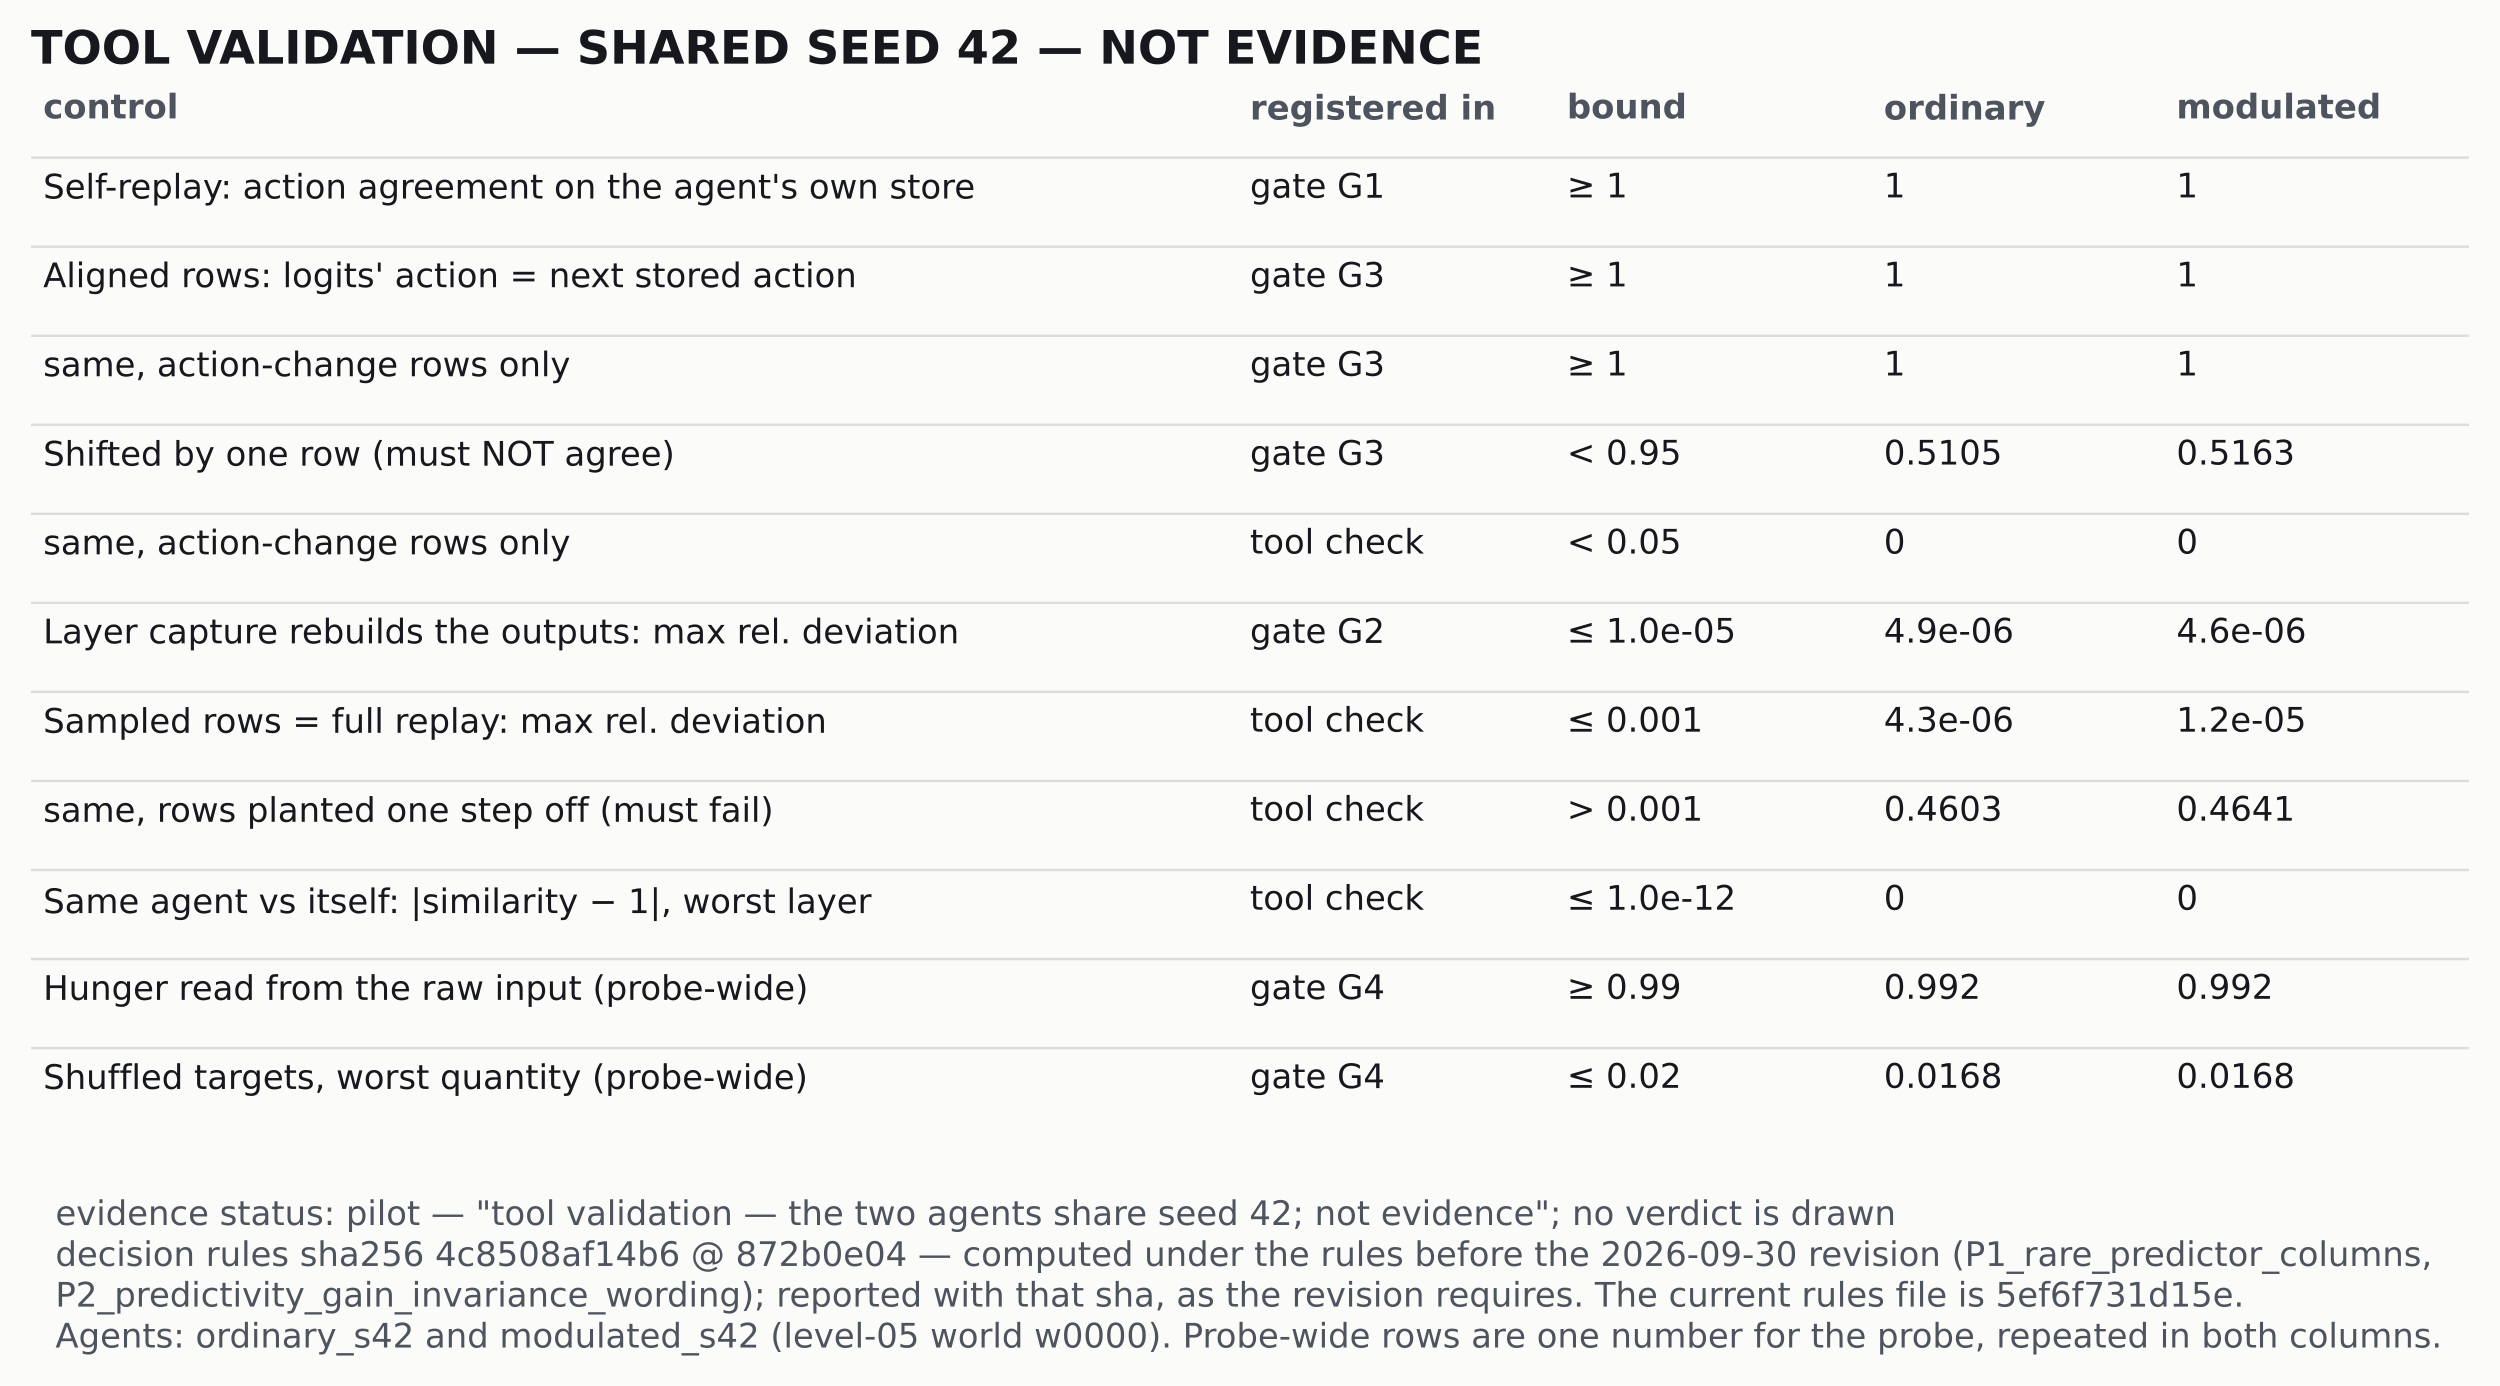
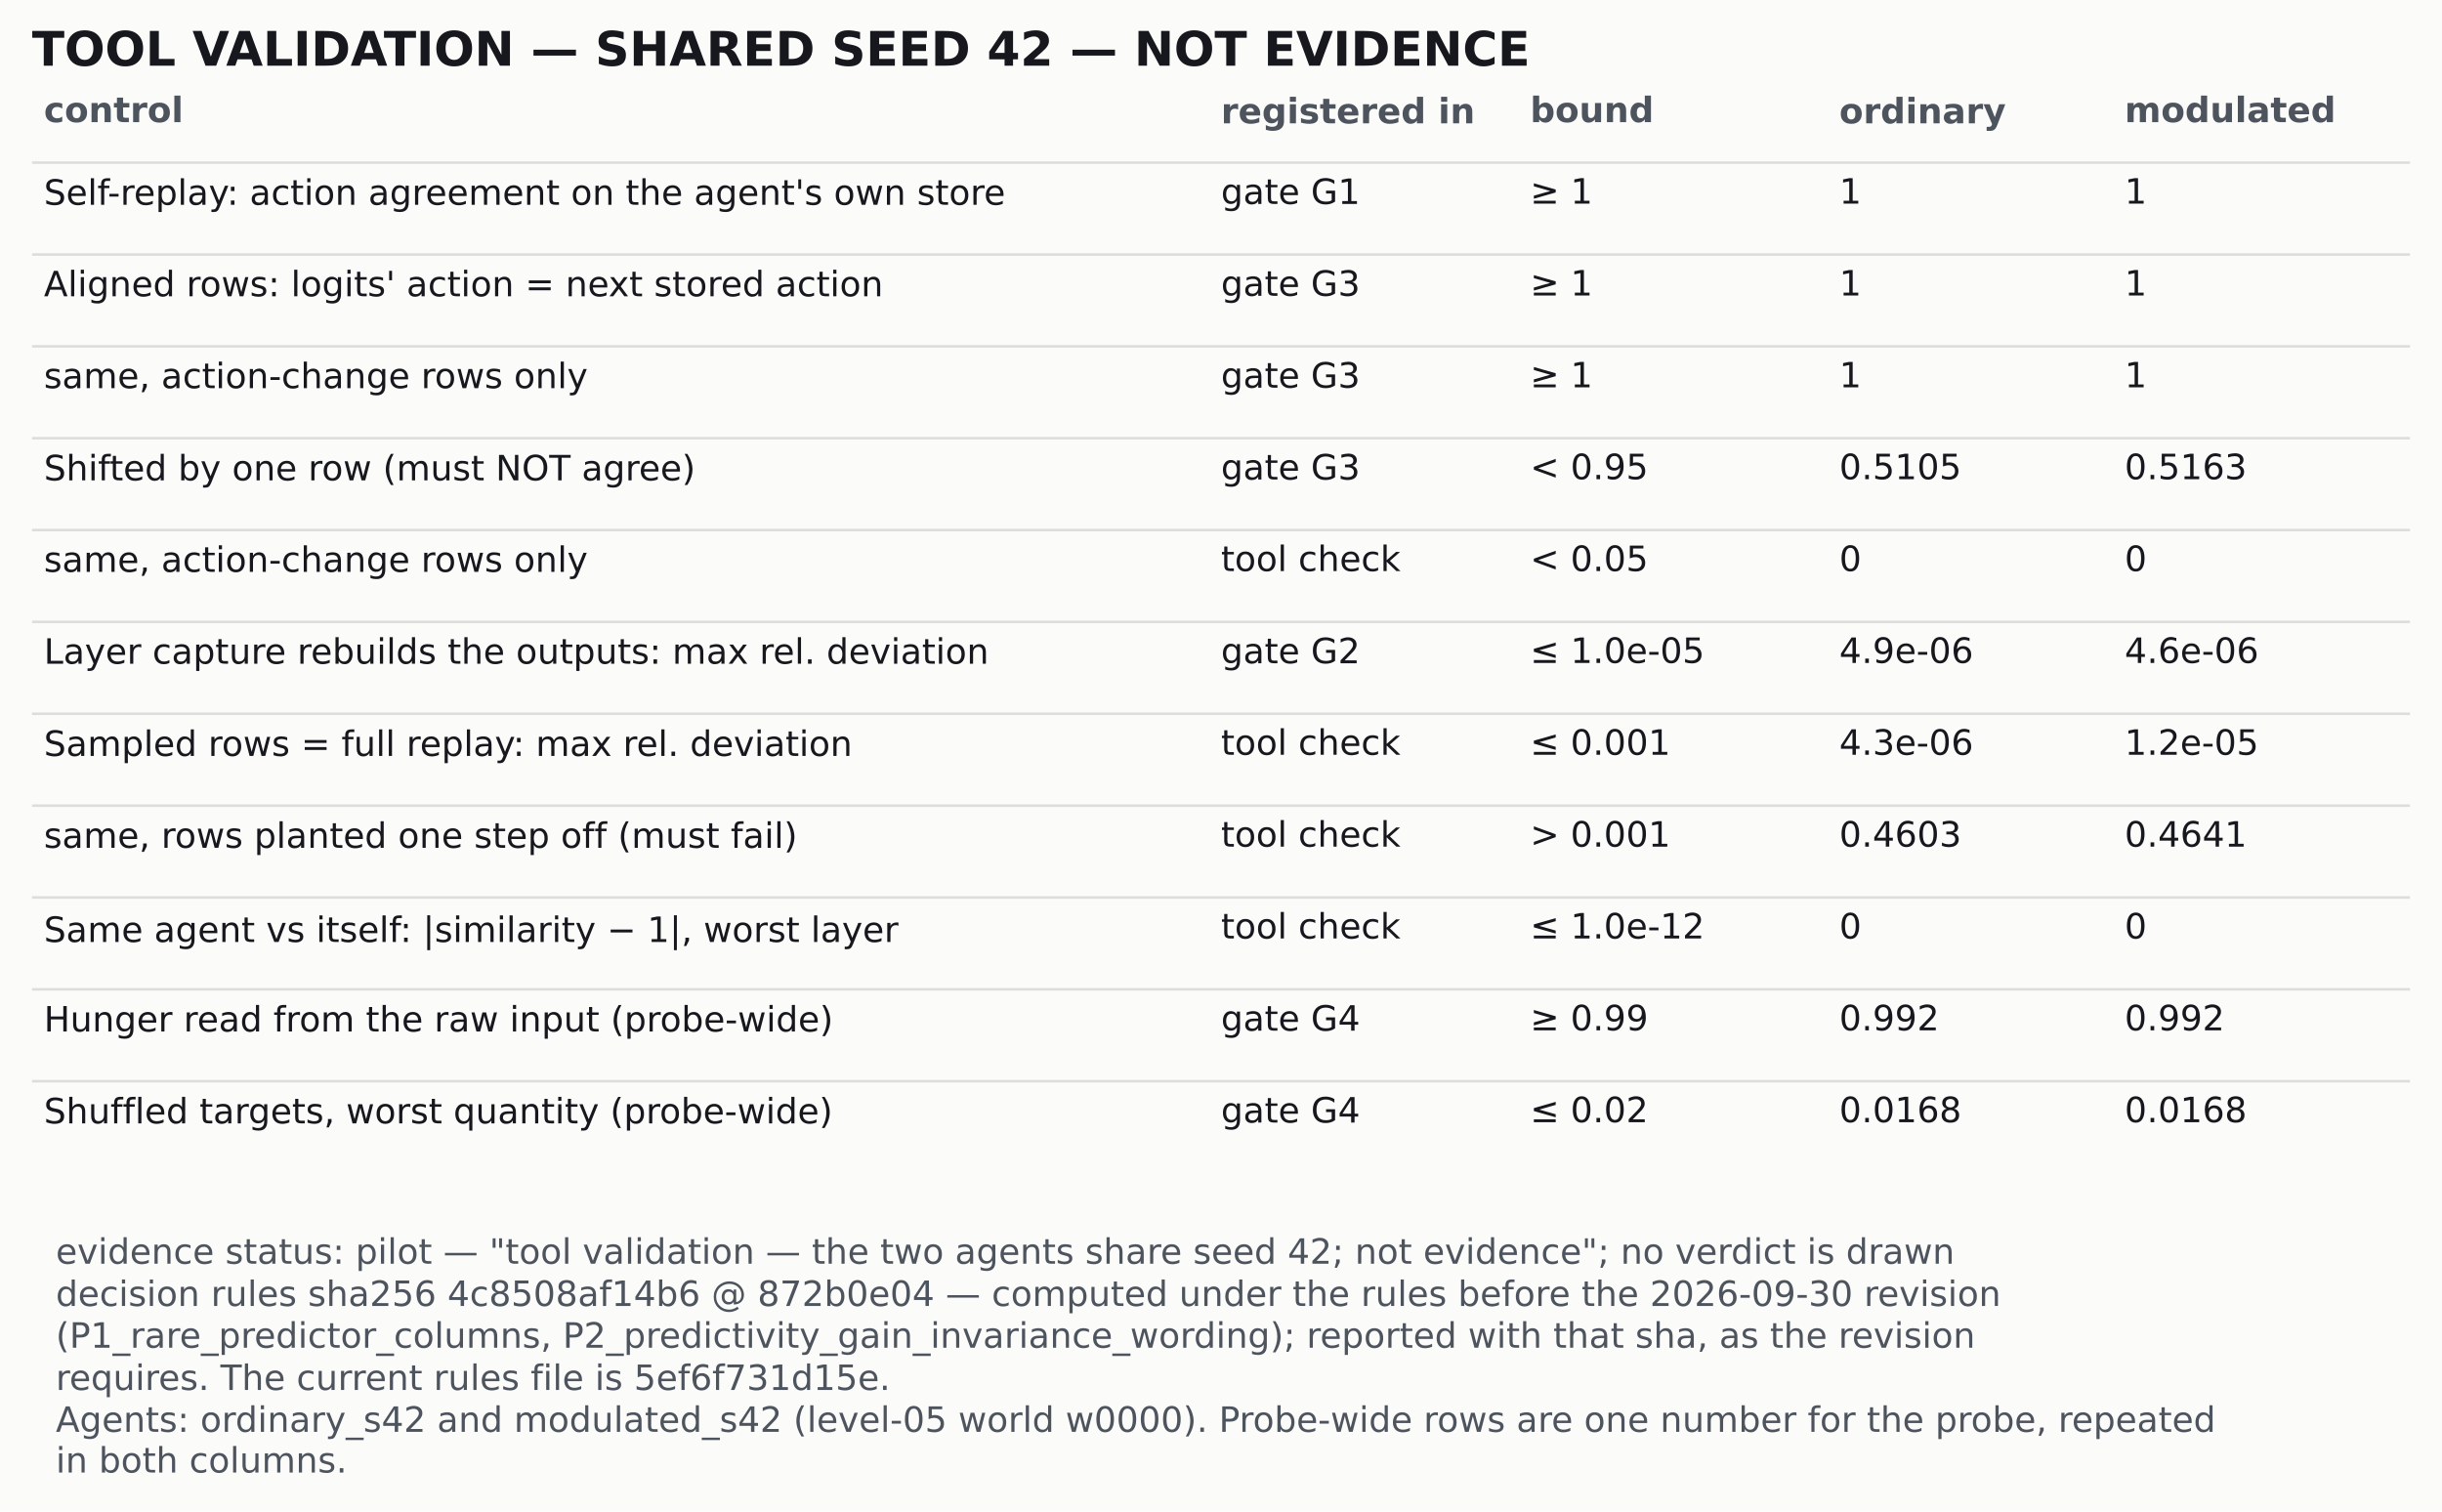
- <svg xmlns="http://www.w3.org/2000/svg" width="812.16pt" height="450.154pt" viewBox="0 0 812.16 450.154" version="1.1">
+ <svg xmlns="http://www.w3.org/2000/svg" width="768.96pt" height="475.976pt" viewBox="0 0 768.96 475.976" version="1.1">
  <defs>
    <style type="text/css">*{stroke-linejoin: round; stroke-linecap: butt}</style>
  </defs>
  <g id="figure_1">
    <g id="patch_1">
-       <path d="M 0 450.154  L 812.16 450.154  L 812.16 0  L 0 0  z " style="fill: #fbfbfa" />
+       <path d="M 0 475.976  L 768.96 475.976  L 768.96 0  L 0 0  z " style="fill: #fbfbfa" />
    </g>
    <g id="axes_1">
      <g id="patch_2">
-         <path d="M 10.08 372.829  L 802.08 372.829  L 802.08 30.685  L 10.08 30.685  z " style="fill: #fbfbfa" />
+         <path d="M 10.08 372.829  L 758.88 372.829  L 758.88 30.685  L 10.08 30.685  z " style="fill: #fbfbfa" />
      </g>
      <g id="matplotlib.axis_1" />
      <g id="matplotlib.axis_2" />
      <g id="line2d_1">
-         <path d="M 10.08 51.214  L 802.08 51.214  " clip-path="url(#p92e94d0a0e)" style="fill: none; stroke: #dcdedb; stroke-width: 0.8; stroke-linecap: round" />
+         <path d="M 10.08 51.214  L 758.88 51.214  " clip-path="url(#pdcc48c2e5e)" style="fill: none; stroke: #dcdedb; stroke-width: 0.8; stroke-linecap: round" />
      </g>
      <g id="line2d_2">
-         <path d="M 10.08 80.141  L 802.08 80.141  " clip-path="url(#p92e94d0a0e)" style="fill: none; stroke: #dcdedb; stroke-width: 0.8; stroke-linecap: round" />
+         <path d="M 10.08 80.141  L 758.88 80.141  " clip-path="url(#pdcc48c2e5e)" style="fill: none; stroke: #dcdedb; stroke-width: 0.8; stroke-linecap: round" />
      </g>
      <g id="line2d_3">
-         <path d="M 10.08 109.068  L 802.08 109.068  " clip-path="url(#p92e94d0a0e)" style="fill: none; stroke: #dcdedb; stroke-width: 0.8; stroke-linecap: round" />
+         <path d="M 10.08 109.068  L 758.88 109.068  " clip-path="url(#pdcc48c2e5e)" style="fill: none; stroke: #dcdedb; stroke-width: 0.8; stroke-linecap: round" />
      </g>
      <g id="line2d_4">
-         <path d="M 10.08 137.994  L 802.08 137.994  " clip-path="url(#p92e94d0a0e)" style="fill: none; stroke: #dcdedb; stroke-width: 0.8; stroke-linecap: round" />
+         <path d="M 10.08 137.994  L 758.88 137.994  " clip-path="url(#pdcc48c2e5e)" style="fill: none; stroke: #dcdedb; stroke-width: 0.8; stroke-linecap: round" />
      </g>
      <g id="line2d_5">
-         <path d="M 10.08 166.921  L 802.08 166.921  " clip-path="url(#p92e94d0a0e)" style="fill: none; stroke: #dcdedb; stroke-width: 0.8; stroke-linecap: round" />
+         <path d="M 10.08 166.921  L 758.88 166.921  " clip-path="url(#pdcc48c2e5e)" style="fill: none; stroke: #dcdedb; stroke-width: 0.8; stroke-linecap: round" />
      </g>
      <g id="line2d_6">
-         <path d="M 10.08 195.848  L 802.08 195.848  " clip-path="url(#p92e94d0a0e)" style="fill: none; stroke: #dcdedb; stroke-width: 0.8; stroke-linecap: round" />
+         <path d="M 10.08 195.848  L 758.88 195.848  " clip-path="url(#pdcc48c2e5e)" style="fill: none; stroke: #dcdedb; stroke-width: 0.8; stroke-linecap: round" />
      </g>
      <g id="line2d_7">
-         <path d="M 10.08 224.774  L 802.08 224.774  " clip-path="url(#p92e94d0a0e)" style="fill: none; stroke: #dcdedb; stroke-width: 0.8; stroke-linecap: round" />
+         <path d="M 10.08 224.774  L 758.88 224.774  " clip-path="url(#pdcc48c2e5e)" style="fill: none; stroke: #dcdedb; stroke-width: 0.8; stroke-linecap: round" />
      </g>
      <g id="line2d_8">
-         <path d="M 10.08 253.701  L 802.08 253.701  " clip-path="url(#p92e94d0a0e)" style="fill: none; stroke: #dcdedb; stroke-width: 0.8; stroke-linecap: round" />
+         <path d="M 10.08 253.701  L 758.88 253.701  " clip-path="url(#pdcc48c2e5e)" style="fill: none; stroke: #dcdedb; stroke-width: 0.8; stroke-linecap: round" />
      </g>
      <g id="line2d_9">
-         <path d="M 10.08 282.628  L 802.08 282.628  " clip-path="url(#p92e94d0a0e)" style="fill: none; stroke: #dcdedb; stroke-width: 0.8; stroke-linecap: round" />
+         <path d="M 10.08 282.628  L 758.88 282.628  " clip-path="url(#pdcc48c2e5e)" style="fill: none; stroke: #dcdedb; stroke-width: 0.8; stroke-linecap: round" />
      </g>
      <g id="line2d_10">
-         <path d="M 10.08 311.555  L 802.08 311.555  " clip-path="url(#p92e94d0a0e)" style="fill: none; stroke: #dcdedb; stroke-width: 0.8; stroke-linecap: round" />
+         <path d="M 10.08 311.555  L 758.88 311.555  " clip-path="url(#pdcc48c2e5e)" style="fill: none; stroke: #dcdedb; stroke-width: 0.8; stroke-linecap: round" />
      </g>
      <g id="line2d_11">
-         <path d="M 10.08 340.481  L 802.08 340.481  " clip-path="url(#p92e94d0a0e)" style="fill: none; stroke: #dcdedb; stroke-width: 0.8; stroke-linecap: round" />
+         <path d="M 10.08 340.481  L 758.88 340.481  " clip-path="url(#pdcc48c2e5e)" style="fill: none; stroke: #dcdedb; stroke-width: 0.8; stroke-linecap: round" />
      </g>
      <g id="text_1">
-         <text style="font-weight: 600; font-size: 11px; font-family: 'Pretendard', 'system-ui', 'DejaVu Sans', sans-serif; text-anchor: start; fill: #4e545e" x="14.04" y="38.463" transform="rotate(-0 14.04 38.46281)">control</text>
+         <text style="font-weight: 600; font-size: 11px; font-family: 'Pretendard', 'system-ui', 'DejaVu Sans', sans-serif; text-anchor: start; fill: #4e545e" x="13.824" y="38.463" transform="rotate(-0 13.824 38.46281)">control</text>
      </g>
      <g id="text_2">
-         <text style="font-weight: 600; font-size: 11px; font-family: 'Pretendard', 'system-ui', 'DejaVu Sans', sans-serif; text-anchor: start; fill: #4e545e" x="406.08" y="38.839" transform="rotate(-0 406.08 38.83922)">registered in</text>
+         <text style="font-weight: 600; font-size: 11px; font-family: 'Pretendard', 'system-ui', 'DejaVu Sans', sans-serif; text-anchor: start; fill: #4e545e" x="384.48" y="38.839" transform="rotate(-0 384.48 38.83922)">registered in</text>
      </g>
      <g id="text_3">
-         <text style="font-weight: 600; font-size: 11px; font-family: 'Pretendard', 'system-ui', 'DejaVu Sans', sans-serif; text-anchor: start; fill: #4e545e" x="509.04" y="38.463" transform="rotate(-0 509.04 38.46281)">bound</text>
+         <text style="font-weight: 600; font-size: 11px; font-family: 'Pretendard', 'system-ui', 'DejaVu Sans', sans-serif; text-anchor: start; fill: #4e545e" x="481.824" y="38.463" transform="rotate(-0 481.824 38.46281)">bound</text>
      </g>
      <g id="text_4">
-         <text style="font-weight: 600; font-size: 11px; font-family: 'Pretendard', 'system-ui', 'DejaVu Sans', sans-serif; text-anchor: start; fill: #4e545e" x="612" y="38.839" transform="rotate(-0 612 38.83922)">ordinary</text>
+         <text style="font-weight: 600; font-size: 11px; font-family: 'Pretendard', 'system-ui', 'DejaVu Sans', sans-serif; text-anchor: start; fill: #4e545e" x="579.168" y="38.839" transform="rotate(-0 579.168 38.83922)">ordinary</text>
      </g>
      <g id="text_5">
-         <text style="font-weight: 600; font-size: 11px; font-family: 'Pretendard', 'system-ui', 'DejaVu Sans', sans-serif; text-anchor: start; fill: #4e545e" x="707.04" y="38.463" transform="rotate(-0 707.04 38.46281)">modulated</text>
+         <text style="font-weight: 600; font-size: 11px; font-family: 'Pretendard', 'system-ui', 'DejaVu Sans', sans-serif; text-anchor: start; fill: #4e545e" x="669.024" y="38.463" transform="rotate(-0 669.024 38.46281)">modulated</text>
      </g>
      <g id="text_6">
-         <text style="font-size: 11px; font-family: 'Pretendard', 'system-ui', 'DejaVu Sans', sans-serif; text-anchor: start; fill: #16181d" x="14.04" y="64.49" transform="rotate(-0 14.04 64.48971)">Self-replay: action agreement on the agent's own store</text>
+         <text style="font-size: 11px; font-family: 'Pretendard', 'system-ui', 'DejaVu Sans', sans-serif; text-anchor: start; fill: #16181d" x="13.824" y="64.49" transform="rotate(-0 13.824 64.48971)">Self-replay: action agreement on the agent's own store</text>
      </g>
      <g id="text_7">
-         <text style="font-size: 11px; font-family: 'Pretendard', 'system-ui', 'DejaVu Sans', sans-serif; text-anchor: start; fill: #16181d" x="406.08" y="64.232" transform="rotate(-0 406.08 64.23189)">gate G1</text>
+         <text style="font-size: 11px; font-family: 'Pretendard', 'system-ui', 'DejaVu Sans', sans-serif; text-anchor: start; fill: #16181d" x="384.48" y="64.232" transform="rotate(-0 384.48 64.23189)">gate G1</text>
      </g>
      <g id="text_8">
-         <text style="font-size: 11px; font-family: 'Pretendard', 'system-ui', 'DejaVu Sans', sans-serif; text-anchor: start; fill: #16181d" x="509.04" y="64.124" transform="rotate(-0 509.04 64.12361)">≥ 1</text>
+         <text style="font-size: 11px; font-family: 'Pretendard', 'system-ui', 'DejaVu Sans', sans-serif; text-anchor: start; fill: #16181d" x="481.824" y="64.124" transform="rotate(-0 481.824 64.12361)">≥ 1</text>
      </g>
      <g id="text_9">
-         <text style="font-size: 11px; font-family: 'Pretendard', 'system-ui', 'DejaVu Sans', sans-serif; text-anchor: start; fill: #16181d" x="612" y="64.124" transform="rotate(-0 612 64.12361)">1</text>
+         <text style="font-size: 11px; font-family: 'Pretendard', 'system-ui', 'DejaVu Sans', sans-serif; text-anchor: start; fill: #16181d" x="579.168" y="64.124" transform="rotate(-0 579.168 64.12361)">1</text>
      </g>
      <g id="text_10">
-         <text style="font-size: 11px; font-family: 'Pretendard', 'system-ui', 'DejaVu Sans', sans-serif; text-anchor: start; fill: #16181d" x="707.04" y="64.124" transform="rotate(-0 707.04 64.12361)">1</text>
+         <text style="font-size: 11px; font-family: 'Pretendard', 'system-ui', 'DejaVu Sans', sans-serif; text-anchor: start; fill: #16181d" x="669.024" y="64.124" transform="rotate(-0 669.024 64.12361)">1</text>
      </g>
      <g id="text_11">
-         <text style="font-size: 11px; font-family: 'Pretendard', 'system-ui', 'DejaVu Sans', sans-serif; text-anchor: start; fill: #16181d" x="14.04" y="93.298" transform="rotate(-0 14.04 93.29783)">Aligned rows: logits' action = next stored action</text>
+         <text style="font-size: 11px; font-family: 'Pretendard', 'system-ui', 'DejaVu Sans', sans-serif; text-anchor: start; fill: #16181d" x="13.824" y="93.298" transform="rotate(-0 13.824 93.29783)">Aligned rows: logits' action = next stored action</text>
      </g>
      <g id="text_12">
-         <text style="font-size: 11px; font-family: 'Pretendard', 'system-ui', 'DejaVu Sans', sans-serif; text-anchor: start; fill: #16181d" x="406.08" y="93.159" transform="rotate(-0 406.08 93.15861)">gate G3</text>
+         <text style="font-size: 11px; font-family: 'Pretendard', 'system-ui', 'DejaVu Sans', sans-serif; text-anchor: start; fill: #16181d" x="384.48" y="93.159" transform="rotate(-0 384.48 93.15861)">gate G3</text>
      </g>
      <g id="text_13">
-         <text style="font-size: 11px; font-family: 'Pretendard', 'system-ui', 'DejaVu Sans', sans-serif; text-anchor: start; fill: #16181d" x="509.04" y="93.05" transform="rotate(-0 509.04 93.05033)">≥ 1</text>
+         <text style="font-size: 11px; font-family: 'Pretendard', 'system-ui', 'DejaVu Sans', sans-serif; text-anchor: start; fill: #16181d" x="481.824" y="93.05" transform="rotate(-0 481.824 93.05033)">≥ 1</text>
      </g>
      <g id="text_14">
-         <text style="font-size: 11px; font-family: 'Pretendard', 'system-ui', 'DejaVu Sans', sans-serif; text-anchor: start; fill: #16181d" x="612" y="93.05" transform="rotate(-0 612 93.05033)">1</text>
+         <text style="font-size: 11px; font-family: 'Pretendard', 'system-ui', 'DejaVu Sans', sans-serif; text-anchor: start; fill: #16181d" x="579.168" y="93.05" transform="rotate(-0 579.168 93.05033)">1</text>
      </g>
      <g id="text_15">
-         <text style="font-size: 11px; font-family: 'Pretendard', 'system-ui', 'DejaVu Sans', sans-serif; text-anchor: start; fill: #16181d" x="707.04" y="93.05" transform="rotate(-0 707.04 93.05033)">1</text>
+         <text style="font-size: 11px; font-family: 'Pretendard', 'system-ui', 'DejaVu Sans', sans-serif; text-anchor: start; fill: #16181d" x="669.024" y="93.05" transform="rotate(-0 669.024 93.05033)">1</text>
      </g>
      <g id="text_16">
-         <text style="font-size: 11px; font-family: 'Pretendard', 'system-ui', 'DejaVu Sans', sans-serif; text-anchor: start; fill: #16181d" x="14.04" y="122.225" transform="rotate(-0 14.04 122.2246)">  same, action-change rows only</text>
+         <text style="font-size: 11px; font-family: 'Pretendard', 'system-ui', 'DejaVu Sans', sans-serif; text-anchor: start; fill: #16181d" x="13.824" y="122.225" transform="rotate(-0 13.824 122.2246)">  same, action-change rows only</text>
      </g>
      <g id="text_17">
-         <text style="font-size: 11px; font-family: 'Pretendard', 'system-ui', 'DejaVu Sans', sans-serif; text-anchor: start; fill: #16181d" x="406.08" y="122.085" transform="rotate(-0 406.08 122.0853)">gate G3</text>
+         <text style="font-size: 11px; font-family: 'Pretendard', 'system-ui', 'DejaVu Sans', sans-serif; text-anchor: start; fill: #16181d" x="384.48" y="122.085" transform="rotate(-0 384.48 122.0853)">gate G3</text>
      </g>
      <g id="text_18">
-         <text style="font-size: 11px; font-family: 'Pretendard', 'system-ui', 'DejaVu Sans', sans-serif; text-anchor: start; fill: #16181d" x="509.04" y="121.977" transform="rotate(-0 509.04 121.9771)">≥ 1</text>
+         <text style="font-size: 11px; font-family: 'Pretendard', 'system-ui', 'DejaVu Sans', sans-serif; text-anchor: start; fill: #16181d" x="481.824" y="121.977" transform="rotate(-0 481.824 121.9771)">≥ 1</text>
      </g>
      <g id="text_19">
-         <text style="font-size: 11px; font-family: 'Pretendard', 'system-ui', 'DejaVu Sans', sans-serif; text-anchor: start; fill: #16181d" x="612" y="121.977" transform="rotate(-0 612 121.9771)">1</text>
+         <text style="font-size: 11px; font-family: 'Pretendard', 'system-ui', 'DejaVu Sans', sans-serif; text-anchor: start; fill: #16181d" x="579.168" y="121.977" transform="rotate(-0 579.168 121.9771)">1</text>
      </g>
      <g id="text_20">
-         <text style="font-size: 11px; font-family: 'Pretendard', 'system-ui', 'DejaVu Sans', sans-serif; text-anchor: start; fill: #16181d" x="707.04" y="121.977" transform="rotate(-0 707.04 121.9771)">1</text>
+         <text style="font-size: 11px; font-family: 'Pretendard', 'system-ui', 'DejaVu Sans', sans-serif; text-anchor: start; fill: #16181d" x="669.024" y="121.977" transform="rotate(-0 669.024 121.9771)">1</text>
      </g>
      <g id="text_21">
-         <text style="font-size: 11px; font-family: 'Pretendard', 'system-ui', 'DejaVu Sans', sans-serif; text-anchor: start; fill: #16181d" x="14.04" y="151.27" transform="rotate(-0 14.04 151.2699)">Shifted by one row (must NOT agree)</text>
+         <text style="font-size: 11px; font-family: 'Pretendard', 'system-ui', 'DejaVu Sans', sans-serif; text-anchor: start; fill: #16181d" x="13.824" y="151.27" transform="rotate(-0 13.824 151.2699)">Shifted by one row (must NOT agree)</text>
      </g>
      <g id="text_22">
-         <text style="font-size: 11px; font-family: 'Pretendard', 'system-ui', 'DejaVu Sans', sans-serif; text-anchor: start; fill: #16181d" x="406.08" y="151.012" transform="rotate(-0 406.08 151.0121)">gate G3</text>
+         <text style="font-size: 11px; font-family: 'Pretendard', 'system-ui', 'DejaVu Sans', sans-serif; text-anchor: start; fill: #16181d" x="384.48" y="151.012" transform="rotate(-0 384.48 151.0121)">gate G3</text>
      </g>
      <g id="text_23">
-         <text style="font-size: 11px; font-family: 'Pretendard', 'system-ui', 'DejaVu Sans', sans-serif; text-anchor: start; fill: #16181d" x="509.04" y="150.904" transform="rotate(-0 509.04 150.9038)">&lt; 0.95</text>
+         <text style="font-size: 11px; font-family: 'Pretendard', 'system-ui', 'DejaVu Sans', sans-serif; text-anchor: start; fill: #16181d" x="481.824" y="150.904" transform="rotate(-0 481.824 150.9038)">&lt; 0.95</text>
      </g>
      <g id="text_24">
-         <text style="font-size: 11px; font-family: 'Pretendard', 'system-ui', 'DejaVu Sans', sans-serif; text-anchor: start; fill: #16181d" x="612" y="150.904" transform="rotate(-0 612 150.9038)">0.5105</text>
+         <text style="font-size: 11px; font-family: 'Pretendard', 'system-ui', 'DejaVu Sans', sans-serif; text-anchor: start; fill: #16181d" x="579.168" y="150.904" transform="rotate(-0 579.168 150.9038)">0.5105</text>
      </g>
      <g id="text_25">
-         <text style="font-size: 11px; font-family: 'Pretendard', 'system-ui', 'DejaVu Sans', sans-serif; text-anchor: start; fill: #16181d" x="707.04" y="150.904" transform="rotate(-0 707.04 150.9038)">0.5163</text>
+         <text style="font-size: 11px; font-family: 'Pretendard', 'system-ui', 'DejaVu Sans', sans-serif; text-anchor: start; fill: #16181d" x="669.024" y="150.904" transform="rotate(-0 669.024 150.9038)">0.5163</text>
      </g>
      <g id="text_26">
-         <text style="font-size: 11px; font-family: 'Pretendard', 'system-ui', 'DejaVu Sans', sans-serif; text-anchor: start; fill: #16181d" x="14.04" y="180.078" transform="rotate(-0 14.04 180.078)">  same, action-change rows only</text>
+         <text style="font-size: 11px; font-family: 'Pretendard', 'system-ui', 'DejaVu Sans', sans-serif; text-anchor: start; fill: #16181d" x="13.824" y="180.078" transform="rotate(-0 13.824 180.078)">  same, action-change rows only</text>
      </g>
      <g id="text_27">
-         <text style="font-size: 11px; font-family: 'Pretendard', 'system-ui', 'DejaVu Sans', sans-serif; text-anchor: start; fill: #16181d" x="406.08" y="179.83" transform="rotate(-0 406.08 179.8305)">tool check</text>
+         <text style="font-size: 11px; font-family: 'Pretendard', 'system-ui', 'DejaVu Sans', sans-serif; text-anchor: start; fill: #16181d" x="384.48" y="179.83" transform="rotate(-0 384.48 179.8305)">tool check</text>
      </g>
      <g id="text_28">
-         <text style="font-size: 11px; font-family: 'Pretendard', 'system-ui', 'DejaVu Sans', sans-serif; text-anchor: start; fill: #16181d" x="509.04" y="179.83" transform="rotate(-0 509.04 179.8305)">&lt; 0.05</text>
+         <text style="font-size: 11px; font-family: 'Pretendard', 'system-ui', 'DejaVu Sans', sans-serif; text-anchor: start; fill: #16181d" x="481.824" y="179.83" transform="rotate(-0 481.824 179.8305)">&lt; 0.05</text>
      </g>
      <g id="text_29">
-         <text style="font-size: 11px; font-family: 'Pretendard', 'system-ui', 'DejaVu Sans', sans-serif; text-anchor: start; fill: #16181d" x="612" y="179.83" transform="rotate(-0 612 179.8305)">0</text>
+         <text style="font-size: 11px; font-family: 'Pretendard', 'system-ui', 'DejaVu Sans', sans-serif; text-anchor: start; fill: #16181d" x="579.168" y="179.83" transform="rotate(-0 579.168 179.8305)">0</text>
      </g>
      <g id="text_30">
-         <text style="font-size: 11px; font-family: 'Pretendard', 'system-ui', 'DejaVu Sans', sans-serif; text-anchor: start; fill: #16181d" x="707.04" y="179.83" transform="rotate(-0 707.04 179.8305)">0</text>
+         <text style="font-size: 11px; font-family: 'Pretendard', 'system-ui', 'DejaVu Sans', sans-serif; text-anchor: start; fill: #16181d" x="669.024" y="179.83" transform="rotate(-0 669.024 179.8305)">0</text>
      </g>
      <g id="text_31">
-         <text style="font-size: 11px; font-family: 'Pretendard', 'system-ui', 'DejaVu Sans', sans-serif; text-anchor: start; fill: #16181d" x="14.04" y="209.005" transform="rotate(-0 14.04 209.0047)">Layer capture rebuilds the outputs: max rel. deviation</text>
+         <text style="font-size: 11px; font-family: 'Pretendard', 'system-ui', 'DejaVu Sans', sans-serif; text-anchor: start; fill: #16181d" x="13.824" y="209.005" transform="rotate(-0 13.824 209.0047)">Layer capture rebuilds the outputs: max rel. deviation</text>
      </g>
      <g id="text_32">
-         <text style="font-size: 11px; font-family: 'Pretendard', 'system-ui', 'DejaVu Sans', sans-serif; text-anchor: start; fill: #16181d" x="406.08" y="208.865" transform="rotate(-0 406.08 208.8655)">gate G2</text>
+         <text style="font-size: 11px; font-family: 'Pretendard', 'system-ui', 'DejaVu Sans', sans-serif; text-anchor: start; fill: #16181d" x="384.48" y="208.865" transform="rotate(-0 384.48 208.8655)">gate G2</text>
      </g>
      <g id="text_33">
-         <text style="font-size: 11px; font-family: 'Pretendard', 'system-ui', 'DejaVu Sans', sans-serif; text-anchor: start; fill: #16181d" x="509.04" y="208.757" transform="rotate(-0 509.04 208.7572)">≤ 1.0e-05</text>
+         <text style="font-size: 11px; font-family: 'Pretendard', 'system-ui', 'DejaVu Sans', sans-serif; text-anchor: start; fill: #16181d" x="481.824" y="208.757" transform="rotate(-0 481.824 208.7572)">≤ 1.0e-05</text>
      </g>
      <g id="text_34">
-         <text style="font-size: 11px; font-family: 'Pretendard', 'system-ui', 'DejaVu Sans', sans-serif; text-anchor: start; fill: #16181d" x="612" y="208.757" transform="rotate(-0 612 208.7572)">4.9e-06</text>
+         <text style="font-size: 11px; font-family: 'Pretendard', 'system-ui', 'DejaVu Sans', sans-serif; text-anchor: start; fill: #16181d" x="579.168" y="208.757" transform="rotate(-0 579.168 208.7572)">4.9e-06</text>
      </g>
      <g id="text_35">
-         <text style="font-size: 11px; font-family: 'Pretendard', 'system-ui', 'DejaVu Sans', sans-serif; text-anchor: start; fill: #16181d" x="707.04" y="208.757" transform="rotate(-0 707.04 208.7572)">4.6e-06</text>
+         <text style="font-size: 11px; font-family: 'Pretendard', 'system-ui', 'DejaVu Sans', sans-serif; text-anchor: start; fill: #16181d" x="669.024" y="208.757" transform="rotate(-0 669.024 208.7572)">4.6e-06</text>
      </g>
      <g id="text_36">
-         <text style="font-size: 11px; font-family: 'Pretendard', 'system-ui', 'DejaVu Sans', sans-serif; text-anchor: start; fill: #16181d" x="14.04" y="238.05" transform="rotate(-0 14.04 238.05)">Sampled rows = full replay: max rel. deviation</text>
+         <text style="font-size: 11px; font-family: 'Pretendard', 'system-ui', 'DejaVu Sans', sans-serif; text-anchor: start; fill: #16181d" x="13.824" y="238.05" transform="rotate(-0 13.824 238.05)">Sampled rows = full replay: max rel. deviation</text>
      </g>
      <g id="text_37">
-         <text style="font-size: 11px; font-family: 'Pretendard', 'system-ui', 'DejaVu Sans', sans-serif; text-anchor: start; fill: #16181d" x="406.08" y="237.684" transform="rotate(-0 406.08 237.6839)">tool check</text>
+         <text style="font-size: 11px; font-family: 'Pretendard', 'system-ui', 'DejaVu Sans', sans-serif; text-anchor: start; fill: #16181d" x="384.48" y="237.684" transform="rotate(-0 384.48 237.6839)">tool check</text>
      </g>
      <g id="text_38">
-         <text style="font-size: 11px; font-family: 'Pretendard', 'system-ui', 'DejaVu Sans', sans-serif; text-anchor: start; fill: #16181d" x="509.04" y="237.684" transform="rotate(-0 509.04 237.6839)">≤ 0.001</text>
+         <text style="font-size: 11px; font-family: 'Pretendard', 'system-ui', 'DejaVu Sans', sans-serif; text-anchor: start; fill: #16181d" x="481.824" y="237.684" transform="rotate(-0 481.824 237.6839)">≤ 0.001</text>
      </g>
      <g id="text_39">
-         <text style="font-size: 11px; font-family: 'Pretendard', 'system-ui', 'DejaVu Sans', sans-serif; text-anchor: start; fill: #16181d" x="612" y="237.684" transform="rotate(-0 612 237.6839)">4.3e-06</text>
+         <text style="font-size: 11px; font-family: 'Pretendard', 'system-ui', 'DejaVu Sans', sans-serif; text-anchor: start; fill: #16181d" x="579.168" y="237.684" transform="rotate(-0 579.168 237.6839)">4.3e-06</text>
      </g>
      <g id="text_40">
-         <text style="font-size: 11px; font-family: 'Pretendard', 'system-ui', 'DejaVu Sans', sans-serif; text-anchor: start; fill: #16181d" x="707.04" y="237.684" transform="rotate(-0 707.04 237.6839)">1.2e-05</text>
+         <text style="font-size: 11px; font-family: 'Pretendard', 'system-ui', 'DejaVu Sans', sans-serif; text-anchor: start; fill: #16181d" x="669.024" y="237.684" transform="rotate(-0 669.024 237.6839)">1.2e-05</text>
      </g>
      <g id="text_41">
-         <text style="font-size: 11px; font-family: 'Pretendard', 'system-ui', 'DejaVu Sans', sans-serif; text-anchor: start; fill: #16181d" x="14.04" y="266.977" transform="rotate(-0 14.04 266.9767)">  same, rows planted one step off (must fail)</text>
+         <text style="font-size: 11px; font-family: 'Pretendard', 'system-ui', 'DejaVu Sans', sans-serif; text-anchor: start; fill: #16181d" x="13.824" y="266.977" transform="rotate(-0 13.824 266.9767)">  same, rows planted one step off (must fail)</text>
      </g>
      <g id="text_42">
-         <text style="font-size: 11px; font-family: 'Pretendard', 'system-ui', 'DejaVu Sans', sans-serif; text-anchor: start; fill: #16181d" x="406.08" y="266.611" transform="rotate(-0 406.08 266.6107)">tool check</text>
+         <text style="font-size: 11px; font-family: 'Pretendard', 'system-ui', 'DejaVu Sans', sans-serif; text-anchor: start; fill: #16181d" x="384.48" y="266.611" transform="rotate(-0 384.48 266.6107)">tool check</text>
      </g>
      <g id="text_43">
-         <text style="font-size: 11px; font-family: 'Pretendard', 'system-ui', 'DejaVu Sans', sans-serif; text-anchor: start; fill: #16181d" x="509.04" y="266.611" transform="rotate(-0 509.04 266.6107)">&gt; 0.001</text>
+         <text style="font-size: 11px; font-family: 'Pretendard', 'system-ui', 'DejaVu Sans', sans-serif; text-anchor: start; fill: #16181d" x="481.824" y="266.611" transform="rotate(-0 481.824 266.6107)">&gt; 0.001</text>
      </g>
      <g id="text_44">
-         <text style="font-size: 11px; font-family: 'Pretendard', 'system-ui', 'DejaVu Sans', sans-serif; text-anchor: start; fill: #16181d" x="612" y="266.611" transform="rotate(-0 612 266.6107)">0.4603</text>
+         <text style="font-size: 11px; font-family: 'Pretendard', 'system-ui', 'DejaVu Sans', sans-serif; text-anchor: start; fill: #16181d" x="579.168" y="266.611" transform="rotate(-0 579.168 266.6107)">0.4603</text>
      </g>
      <g id="text_45">
-         <text style="font-size: 11px; font-family: 'Pretendard', 'system-ui', 'DejaVu Sans', sans-serif; text-anchor: start; fill: #16181d" x="707.04" y="266.611" transform="rotate(-0 707.04 266.6107)">0.4641</text>
+         <text style="font-size: 11px; font-family: 'Pretendard', 'system-ui', 'DejaVu Sans', sans-serif; text-anchor: start; fill: #16181d" x="669.024" y="266.611" transform="rotate(-0 669.024 266.6107)">0.4641</text>
      </g>
      <g id="text_46">
-         <text style="font-size: 11px; font-family: 'Pretendard', 'system-ui', 'DejaVu Sans', sans-serif; text-anchor: start; fill: #16181d" x="14.04" y="296.634" transform="rotate(-0 14.04 296.6339)">Same agent vs itself: |similarity − 1|, worst layer</text>
+         <text style="font-size: 11px; font-family: 'Pretendard', 'system-ui', 'DejaVu Sans', sans-serif; text-anchor: start; fill: #16181d" x="13.824" y="296.634" transform="rotate(-0 13.824 296.6339)">Same agent vs itself: |similarity − 1|, worst layer</text>
      </g>
      <g id="text_47">
-         <text style="font-size: 11px; font-family: 'Pretendard', 'system-ui', 'DejaVu Sans', sans-serif; text-anchor: start; fill: #16181d" x="406.08" y="295.537" transform="rotate(-0 406.08 295.5374)">tool check</text>
+         <text style="font-size: 11px; font-family: 'Pretendard', 'system-ui', 'DejaVu Sans', sans-serif; text-anchor: start; fill: #16181d" x="384.48" y="295.537" transform="rotate(-0 384.48 295.5374)">tool check</text>
      </g>
      <g id="text_48">
-         <text style="font-size: 11px; font-family: 'Pretendard', 'system-ui', 'DejaVu Sans', sans-serif; text-anchor: start; fill: #16181d" x="509.04" y="295.537" transform="rotate(-0 509.04 295.5374)">≤ 1.0e-12</text>
+         <text style="font-size: 11px; font-family: 'Pretendard', 'system-ui', 'DejaVu Sans', sans-serif; text-anchor: start; fill: #16181d" x="481.824" y="295.537" transform="rotate(-0 481.824 295.5374)">≤ 1.0e-12</text>
      </g>
      <g id="text_49">
-         <text style="font-size: 11px; font-family: 'Pretendard', 'system-ui', 'DejaVu Sans', sans-serif; text-anchor: start; fill: #16181d" x="612" y="295.537" transform="rotate(-0 612 295.5374)">0</text>
+         <text style="font-size: 11px; font-family: 'Pretendard', 'system-ui', 'DejaVu Sans', sans-serif; text-anchor: start; fill: #16181d" x="579.168" y="295.537" transform="rotate(-0 579.168 295.5374)">0</text>
      </g>
      <g id="text_50">
-         <text style="font-size: 11px; font-family: 'Pretendard', 'system-ui', 'DejaVu Sans', sans-serif; text-anchor: start; fill: #16181d" x="707.04" y="295.537" transform="rotate(-0 707.04 295.5374)">0</text>
+         <text style="font-size: 11px; font-family: 'Pretendard', 'system-ui', 'DejaVu Sans', sans-serif; text-anchor: start; fill: #16181d" x="669.024" y="295.537" transform="rotate(-0 669.024 295.5374)">0</text>
      </g>
      <g id="text_51">
-         <text style="font-size: 11px; font-family: 'Pretendard', 'system-ui', 'DejaVu Sans', sans-serif; text-anchor: start; fill: #16181d" x="14.04" y="324.83" transform="rotate(-0 14.04 324.8302)">Hunger read from the raw input (probe-wide)</text>
+         <text style="font-size: 11px; font-family: 'Pretendard', 'system-ui', 'DejaVu Sans', sans-serif; text-anchor: start; fill: #16181d" x="13.824" y="324.83" transform="rotate(-0 13.824 324.8302)">Hunger read from the raw input (probe-wide)</text>
      </g>
      <g id="text_52">
-         <text style="font-size: 11px; font-family: 'Pretendard', 'system-ui', 'DejaVu Sans', sans-serif; text-anchor: start; fill: #16181d" x="406.08" y="324.572" transform="rotate(-0 406.08 324.5724)">gate G4</text>
+         <text style="font-size: 11px; font-family: 'Pretendard', 'system-ui', 'DejaVu Sans', sans-serif; text-anchor: start; fill: #16181d" x="384.48" y="324.572" transform="rotate(-0 384.48 324.5724)">gate G4</text>
      </g>
      <g id="text_53">
-         <text style="font-size: 11px; font-family: 'Pretendard', 'system-ui', 'DejaVu Sans', sans-serif; text-anchor: start; fill: #16181d" x="509.04" y="324.464" transform="rotate(-0 509.04 324.4641)">≥ 0.99</text>
+         <text style="font-size: 11px; font-family: 'Pretendard', 'system-ui', 'DejaVu Sans', sans-serif; text-anchor: start; fill: #16181d" x="481.824" y="324.464" transform="rotate(-0 481.824 324.4641)">≥ 0.99</text>
      </g>
      <g id="text_54">
-         <text style="font-size: 11px; font-family: 'Pretendard', 'system-ui', 'DejaVu Sans', sans-serif; text-anchor: start; fill: #16181d" x="612" y="324.464" transform="rotate(-0 612 324.4641)">0.992</text>
+         <text style="font-size: 11px; font-family: 'Pretendard', 'system-ui', 'DejaVu Sans', sans-serif; text-anchor: start; fill: #16181d" x="579.168" y="324.464" transform="rotate(-0 579.168 324.4641)">0.992</text>
      </g>
      <g id="text_55">
-         <text style="font-size: 11px; font-family: 'Pretendard', 'system-ui', 'DejaVu Sans', sans-serif; text-anchor: start; fill: #16181d" x="707.04" y="324.464" transform="rotate(-0 707.04 324.4641)">0.992</text>
+         <text style="font-size: 11px; font-family: 'Pretendard', 'system-ui', 'DejaVu Sans', sans-serif; text-anchor: start; fill: #16181d" x="669.024" y="324.464" transform="rotate(-0 669.024 324.4641)">0.992</text>
      </g>
      <g id="text_56">
-         <text style="font-size: 11px; font-family: 'Pretendard', 'system-ui', 'DejaVu Sans', sans-serif; text-anchor: start; fill: #16181d" x="14.04" y="353.757" transform="rotate(-0 14.04 353.7569)">Shuffled targets, worst quantity (probe-wide)</text>
+         <text style="font-size: 11px; font-family: 'Pretendard', 'system-ui', 'DejaVu Sans', sans-serif; text-anchor: start; fill: #16181d" x="13.824" y="353.757" transform="rotate(-0 13.824 353.7569)">Shuffled targets, worst quantity (probe-wide)</text>
      </g>
      <g id="text_57">
-         <text style="font-size: 11px; font-family: 'Pretendard', 'system-ui', 'DejaVu Sans', sans-serif; text-anchor: start; fill: #16181d" x="406.08" y="353.499" transform="rotate(-0 406.08 353.4991)">gate G4</text>
+         <text style="font-size: 11px; font-family: 'Pretendard', 'system-ui', 'DejaVu Sans', sans-serif; text-anchor: start; fill: #16181d" x="384.48" y="353.499" transform="rotate(-0 384.48 353.4991)">gate G4</text>
      </g>
      <g id="text_58">
-         <text style="font-size: 11px; font-family: 'Pretendard', 'system-ui', 'DejaVu Sans', sans-serif; text-anchor: start; fill: #16181d" x="509.04" y="353.391" transform="rotate(-0 509.04 353.3908)">≤ 0.02</text>
+         <text style="font-size: 11px; font-family: 'Pretendard', 'system-ui', 'DejaVu Sans', sans-serif; text-anchor: start; fill: #16181d" x="481.824" y="353.391" transform="rotate(-0 481.824 353.3908)">≤ 0.02</text>
      </g>
      <g id="text_59">
-         <text style="font-size: 11px; font-family: 'Pretendard', 'system-ui', 'DejaVu Sans', sans-serif; text-anchor: start; fill: #16181d" x="612" y="353.391" transform="rotate(-0 612 353.3908)">0.0168</text>
+         <text style="font-size: 11px; font-family: 'Pretendard', 'system-ui', 'DejaVu Sans', sans-serif; text-anchor: start; fill: #16181d" x="579.168" y="353.391" transform="rotate(-0 579.168 353.3908)">0.0168</text>
      </g>
      <g id="text_60">
-         <text style="font-size: 11px; font-family: 'Pretendard', 'system-ui', 'DejaVu Sans', sans-serif; text-anchor: start; fill: #16181d" x="707.04" y="353.391" transform="rotate(-0 707.04 353.3908)">0.0168</text>
+         <text style="font-size: 11px; font-family: 'Pretendard', 'system-ui', 'DejaVu Sans', sans-serif; text-anchor: start; fill: #16181d" x="669.024" y="353.391" transform="rotate(-0 669.024 353.3908)">0.0168</text>
      </g>
      <g id="text_61">
        <text style="font-weight: 600; font-size: 15px; font-family: 'Pretendard', 'system-ui', 'DejaVu Sans', sans-serif; text-anchor: start; fill: #16181d" x="10.08" y="20.685" transform="rotate(-0 10.08 20.68547)">TOOL VALIDATION — SHARED SEED 42 — NOT EVIDENCE</text>
      </g>
    </g>
    <g id="text_62">
-       <text style="font-size: 11px; font-family: 'Pretendard', 'system-ui', 'DejaVu Sans', sans-serif; fill: #4e545e" transform="translate(18 397.9615)">evidence status: pilot — "tool validation — the two agents share seed 42; not evidence"; no verdict is drawn</text>
-       <text style="font-size: 11px; font-family: 'Pretendard', 'system-ui', 'DejaVu Sans', sans-serif; fill: #4e545e" transform="translate(18 411.2652)">decision rules sha256 4c8508af14b6 @ 872b0e04 — computed under the rules before the 2026-09-30 revision (P1_rare_predictor_columns,</text>
-       <text style="font-size: 11px; font-family: 'Pretendard', 'system-ui', 'DejaVu Sans', sans-serif; fill: #4e545e" transform="translate(18 424.4605)">P2_predictivity_gain_invariance_wording); reported with that sha, as the revision requires. The current rules file is 5ef6f731d15e.</text>
-       <text style="font-size: 11px; font-family: 'Pretendard', 'system-ui', 'DejaVu Sans', sans-serif; fill: #4e545e" transform="translate(18 437.7642)">Agents: ordinary_s42 and modulated_s42 (level-05 world w0000). Probe-wide rows are one number for the probe, repeated in both columns.</text>
+       <text style="font-size: 11px; font-family: 'Pretendard', 'system-ui', 'DejaVu Sans', sans-serif; fill: #4e545e" transform="translate(17.568 397.9615)">evidence status: pilot — "tool validation — the two agents share seed 42; not evidence"; no verdict is drawn</text>
+       <text style="font-size: 11px; font-family: 'Pretendard', 'system-ui', 'DejaVu Sans', sans-serif; fill: #4e545e" transform="translate(17.568 411.2652)">decision rules sha256 4c8508af14b6 @ 872b0e04 — computed under the rules before the 2026-09-30 revision</text>
+       <text style="font-size: 11px; font-family: 'Pretendard', 'system-ui', 'DejaVu Sans', sans-serif; fill: #4e545e" transform="translate(17.568 424.4061)">(P1_rare_predictor_columns, P2_predictivity_gain_invariance_wording); reported with that sha, as the revision</text>
+       <text style="font-size: 11px; font-family: 'Pretendard', 'system-ui', 'DejaVu Sans', sans-serif; fill: #4e545e" transform="translate(17.568 437.7098)">requires. The current rules file is 5ef6f731d15e.</text>
+       <text style="font-size: 11px; font-family: 'Pretendard', 'system-ui', 'DejaVu Sans', sans-serif; fill: #4e545e" transform="translate(17.568 450.8948)">Agents: ordinary_s42 and modulated_s42 (level-05 world w0000). Probe-wide rows are one number for the probe, repeated</text>
+       <text style="font-size: 11px; font-family: 'Pretendard', 'system-ui', 'DejaVu Sans', sans-serif; fill: #4e545e" transform="translate(17.568 463.7042)">in both columns.</text>
    </g>
  </g>
  <defs>
-     <clipPath id="p92e94d0a0e">
-       <rect x="10.08" y="30.685" width="792" height="342.144" />
+     <clipPath id="pdcc48c2e5e">
+       <rect x="10.08" y="30.685" width="748.8" height="342.144" />
    </clipPath>
  </defs>
</svg>
